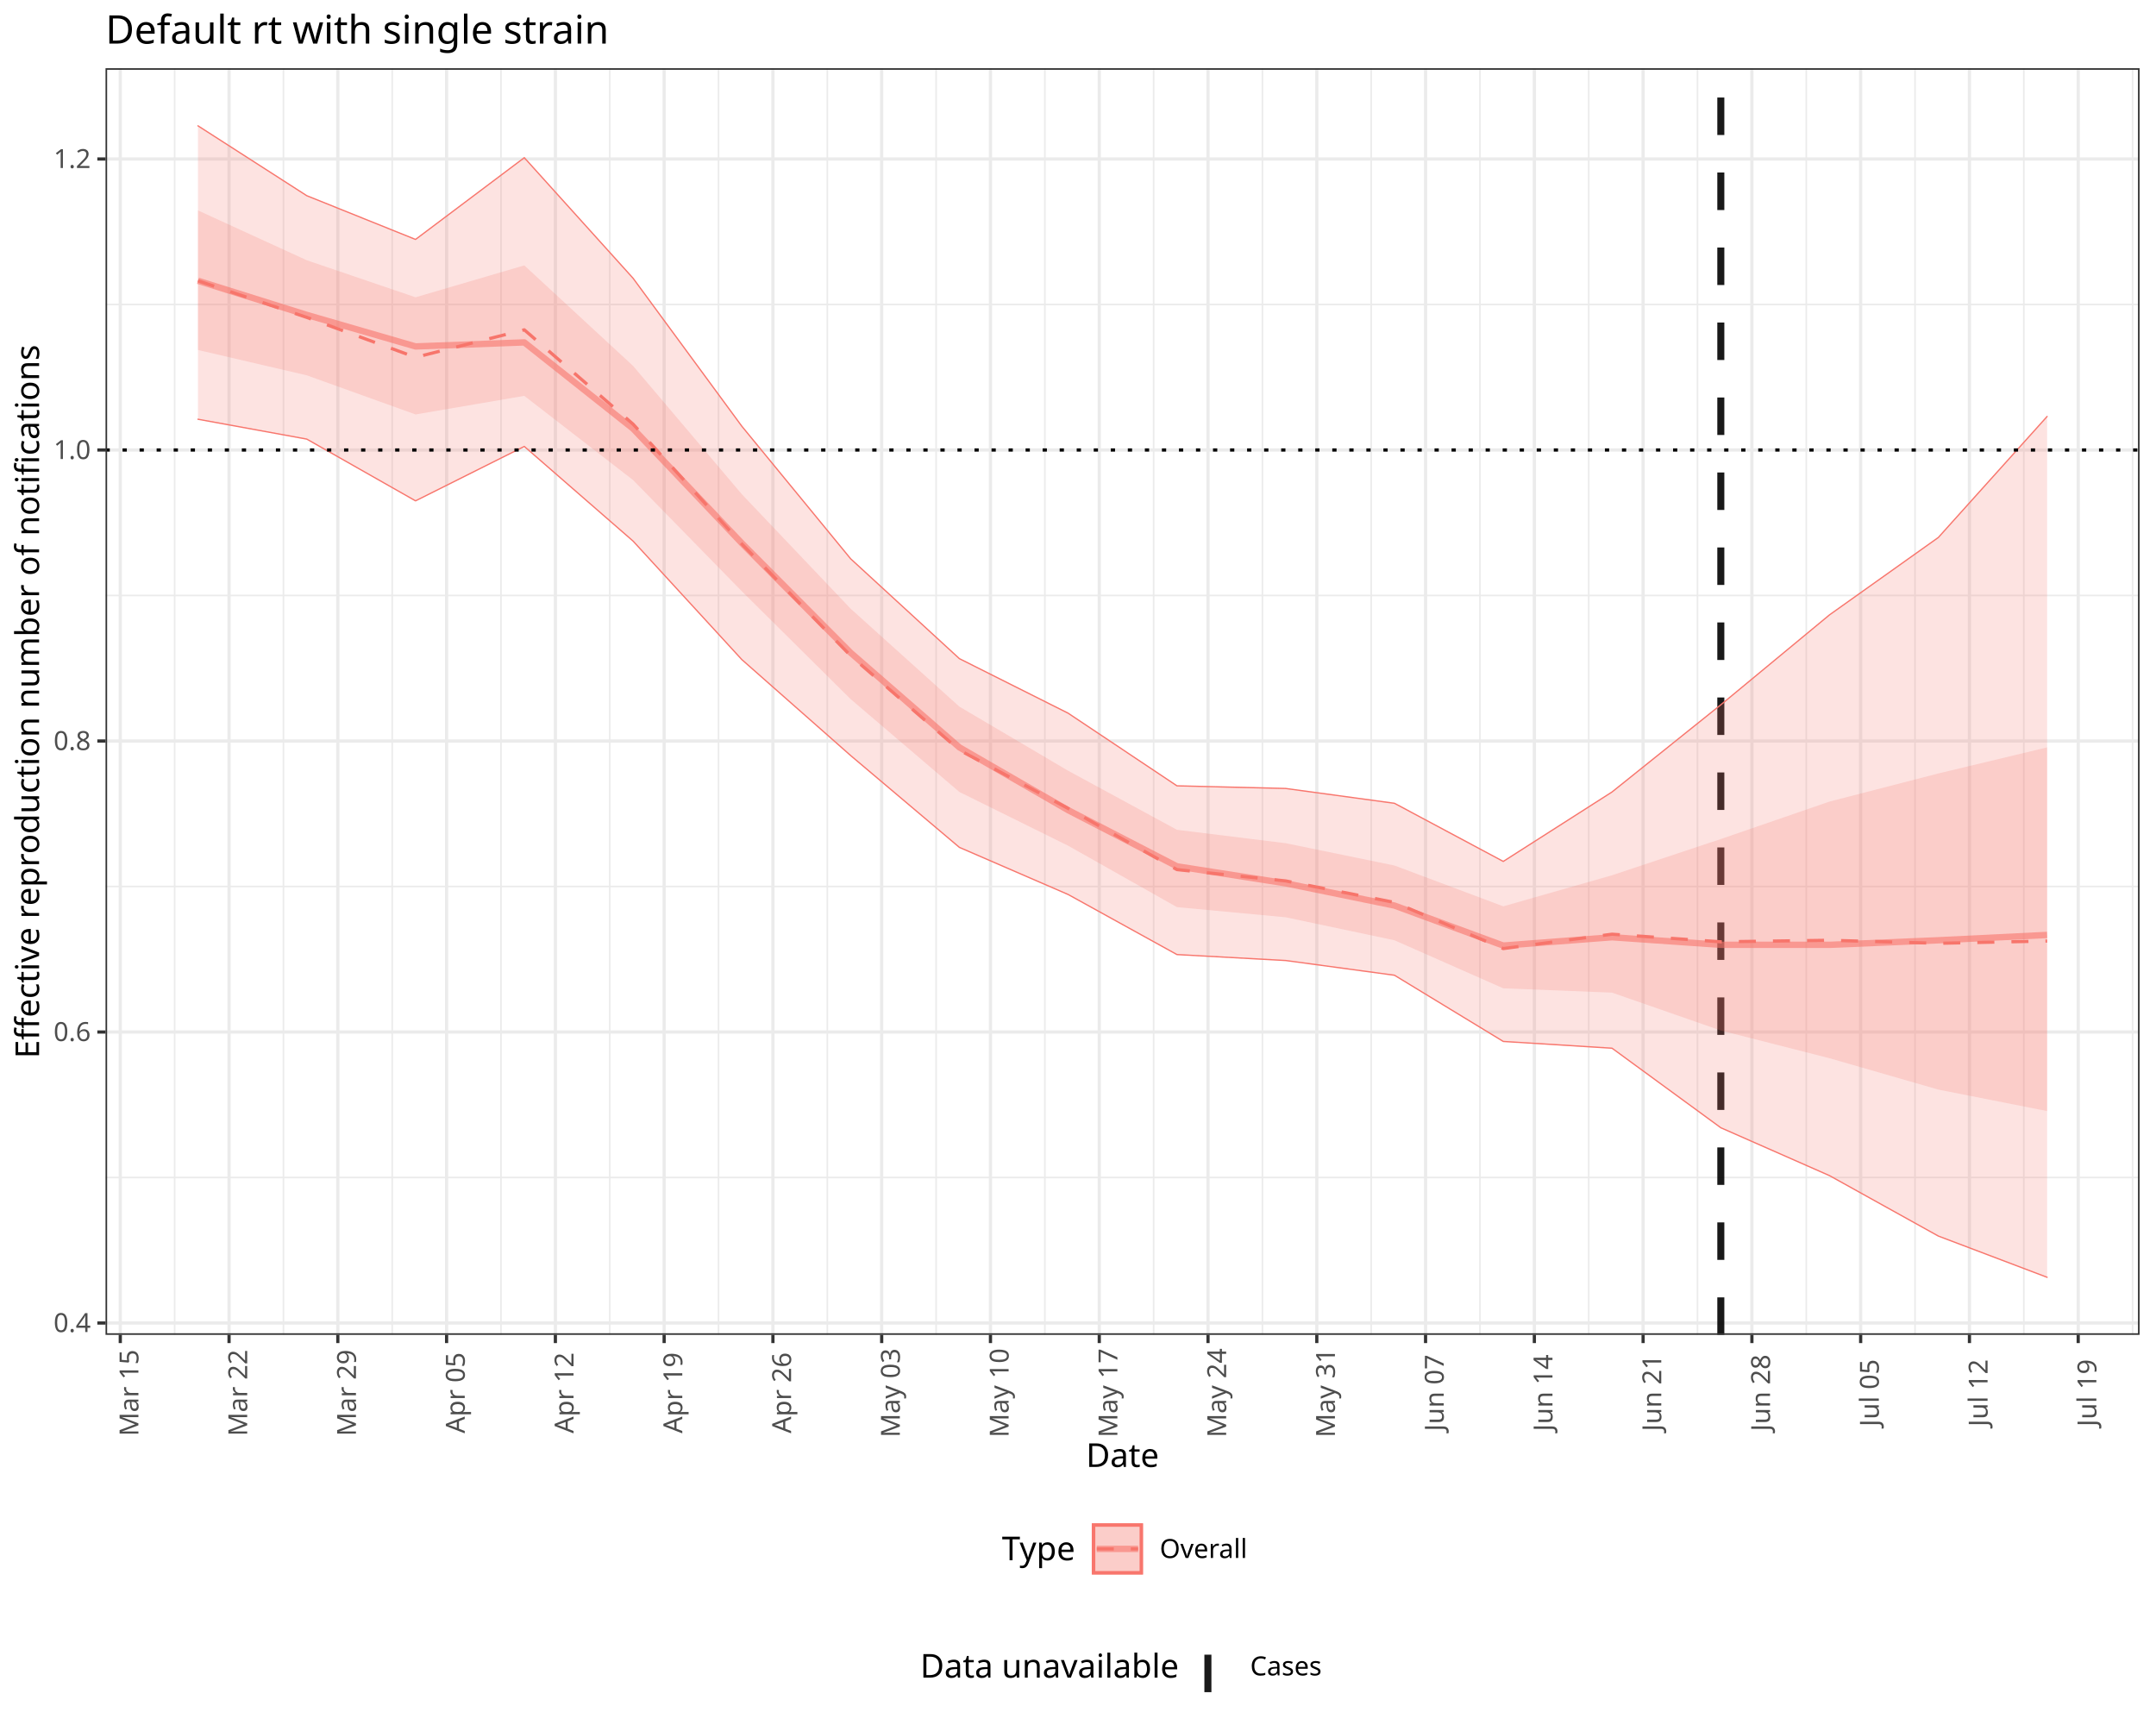
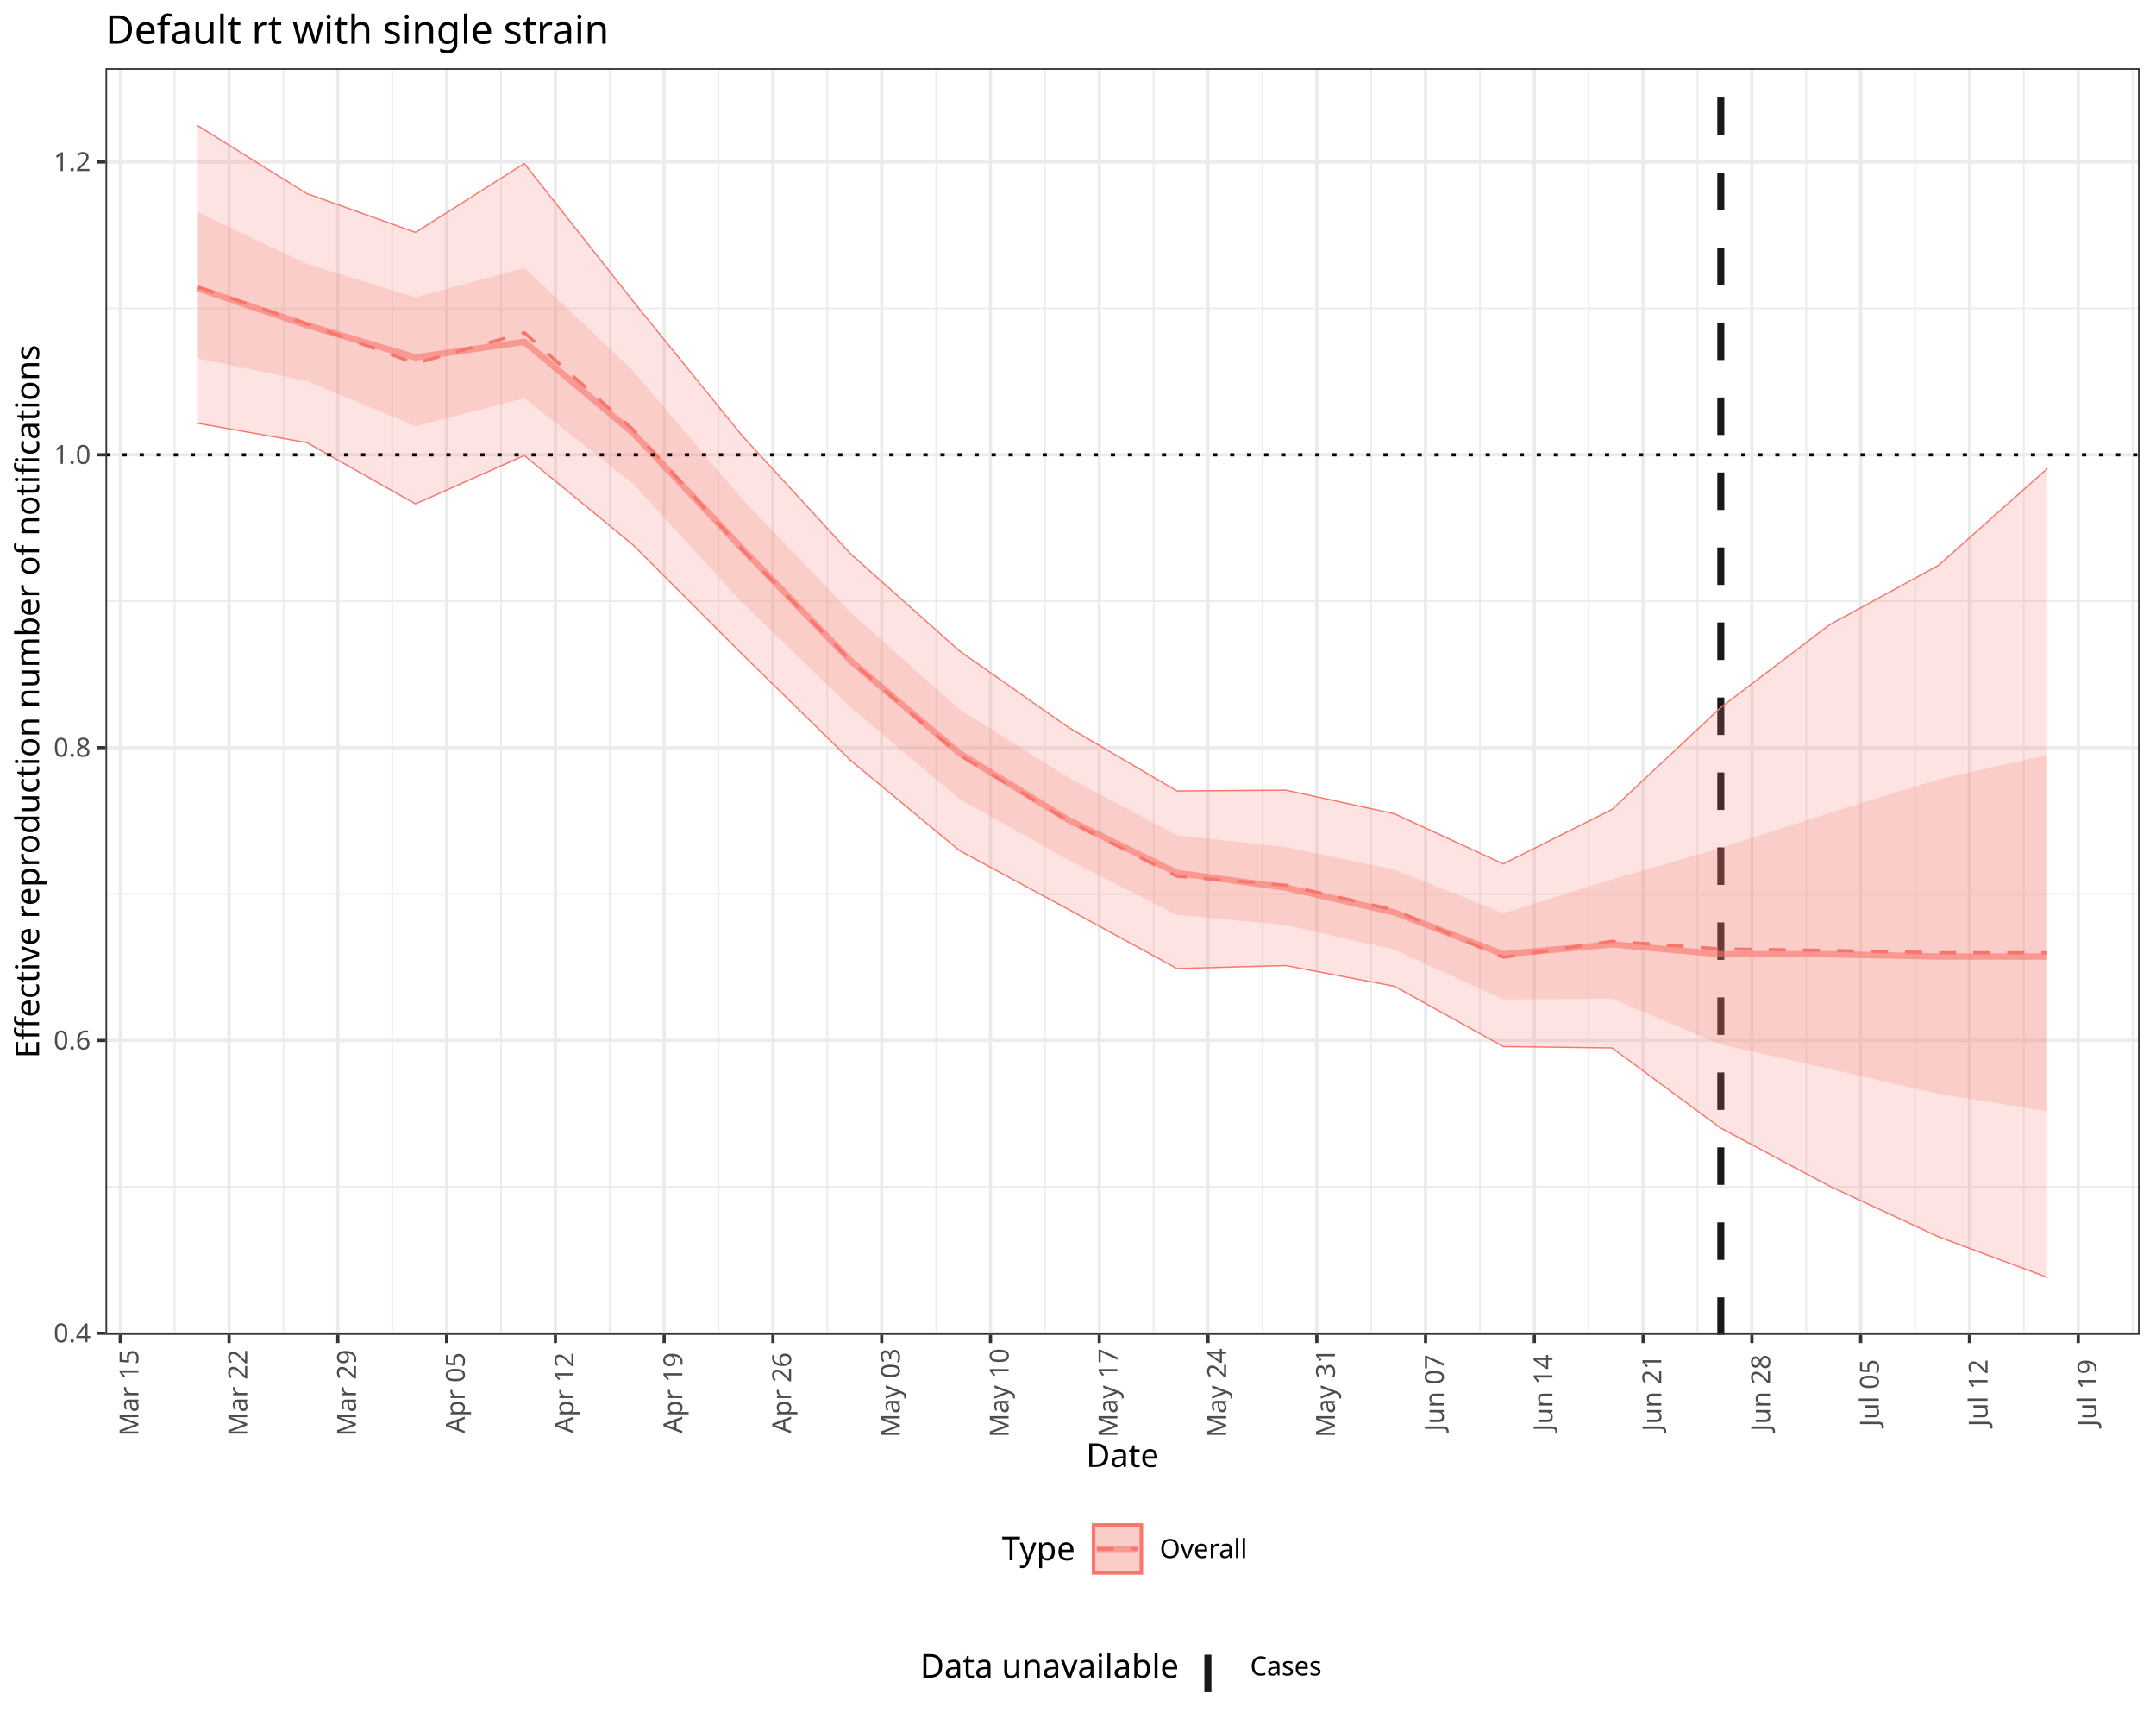
<svg xmlns="http://www.w3.org/2000/svg" class="svglite" data-engine-version="2.0" width="720.00pt" height="576.00pt" viewBox="0 0 720.00 576.00">
  <defs>
    <style type="text/css">
    .svglite line, .svglite polyline, .svglite polygon, .svglite path, .svglite rect, .svglite circle {
      fill: none;
      stroke: #000000;
      stroke-linecap: round;
      stroke-linejoin: round;
      stroke-miterlimit: 10.00;
    }
  </style>
  </defs>
  <rect width="100%" height="100%" style="stroke: none; fill: #FFFFFF;" />
  <defs>
    <clipPath id="cpMC4wMHw3MjAuMDB8MC4wMHw1NzYuMDA=">
      <rect x="0.00" y="0.00" width="720.00" height="576.00" />
    </clipPath>
  </defs>
  <g clip-path="url(#cpMC4wMHw3MjAuMDB8MC4wMHw1NzYuMDA=)">
    <rect x="0.00" y="0.00" width="720.00" height="576.00" style="stroke-width: 1.07; stroke: #FFFFFF; fill: #FFFFFF;" />
  </g>
  <defs>
    <clipPath id="cpMzUuMjR8NzE0LjUyfDIyLjc4fDQ0NS43Mw==">
      <rect x="35.24" y="22.78" width="679.28" height="422.95" />
    </clipPath>
  </defs>
  <g clip-path="url(#cpMzUuMjR8NzE0LjUyfDIyLjc4fDQ0NS43Mw==)">
    <rect x="35.24" y="22.78" width="679.28" height="422.95" style="stroke-width: 1.07; stroke: none; fill: #FFFFFF;" />
-     <polyline points="35.24,393.18 714.52,393.18 " style="stroke-width: 0.53; stroke: #EBEBEB; stroke-linecap: butt;" />
-     <polyline points="35.24,296.01 714.52,296.01 " style="stroke-width: 0.53; stroke: #EBEBEB; stroke-linecap: butt;" />
-     <polyline points="35.24,198.84 714.52,198.84 " style="stroke-width: 0.53; stroke: #EBEBEB; stroke-linecap: butt;" />
-     <polyline points="35.24,101.67 714.52,101.67 " style="stroke-width: 0.53; stroke: #EBEBEB; stroke-linecap: butt;" />
+     <polyline points="35.24,396.31 714.52,396.31 " style="stroke-width: 0.53; stroke: #EBEBEB; stroke-linecap: butt;" />
+     <polyline points="35.24,298.54 714.52,298.54 " style="stroke-width: 0.53; stroke: #EBEBEB; stroke-linecap: butt;" />
+     <polyline points="35.24,200.76 714.52,200.76 " style="stroke-width: 0.53; stroke: #EBEBEB; stroke-linecap: butt;" />
+     <polyline points="35.24,102.98 714.52,102.98 " style="stroke-width: 0.53; stroke: #EBEBEB; stroke-linecap: butt;" />
    <polyline points="58.33,445.73 58.33,22.78 " style="stroke-width: 0.53; stroke: #EBEBEB; stroke-linecap: butt;" />
    <polyline points="94.66,445.73 94.66,22.78 " style="stroke-width: 0.53; stroke: #EBEBEB; stroke-linecap: butt;" />
    <polyline points="130.98,445.73 130.98,22.78 " style="stroke-width: 0.53; stroke: #EBEBEB; stroke-linecap: butt;" />
    <polyline points="167.31,445.73 167.31,22.78 " style="stroke-width: 0.53; stroke: #EBEBEB; stroke-linecap: butt;" />
    <polyline points="203.63,445.73 203.63,22.78 " style="stroke-width: 0.53; stroke: #EBEBEB; stroke-linecap: butt;" />
    <polyline points="239.96,445.73 239.96,22.78 " style="stroke-width: 0.53; stroke: #EBEBEB; stroke-linecap: butt;" />
    <polyline points="276.28,445.73 276.28,22.78 " style="stroke-width: 0.53; stroke: #EBEBEB; stroke-linecap: butt;" />
    <polyline points="312.61,445.73 312.61,22.78 " style="stroke-width: 0.53; stroke: #EBEBEB; stroke-linecap: butt;" />
    <polyline points="348.93,445.73 348.93,22.78 " style="stroke-width: 0.53; stroke: #EBEBEB; stroke-linecap: butt;" />
    <polyline points="385.26,445.73 385.26,22.78 " style="stroke-width: 0.53; stroke: #EBEBEB; stroke-linecap: butt;" />
    <polyline points="421.58,445.73 421.58,22.78 " style="stroke-width: 0.53; stroke: #EBEBEB; stroke-linecap: butt;" />
    <polyline points="457.91,445.73 457.91,22.78 " style="stroke-width: 0.53; stroke: #EBEBEB; stroke-linecap: butt;" />
    <polyline points="494.23,445.73 494.23,22.78 " style="stroke-width: 0.53; stroke: #EBEBEB; stroke-linecap: butt;" />
    <polyline points="530.56,445.73 530.56,22.78 " style="stroke-width: 0.53; stroke: #EBEBEB; stroke-linecap: butt;" />
    <polyline points="566.88,445.73 566.88,22.78 " style="stroke-width: 0.53; stroke: #EBEBEB; stroke-linecap: butt;" />
    <polyline points="603.21,445.73 603.21,22.78 " style="stroke-width: 0.53; stroke: #EBEBEB; stroke-linecap: butt;" />
    <polyline points="639.53,445.73 639.53,22.78 " style="stroke-width: 0.53; stroke: #EBEBEB; stroke-linecap: butt;" />
    <polyline points="675.86,445.73 675.86,22.78 " style="stroke-width: 0.53; stroke: #EBEBEB; stroke-linecap: butt;" />
    <polyline points="712.19,445.73 712.19,22.78 " style="stroke-width: 0.53; stroke: #EBEBEB; stroke-linecap: butt;" />
-     <polyline points="35.24,441.77 714.52,441.77 " style="stroke-width: 1.07; stroke: #EBEBEB; stroke-linecap: butt;" />
-     <polyline points="35.24,344.60 714.52,344.60 " style="stroke-width: 1.07; stroke: #EBEBEB; stroke-linecap: butt;" />
-     <polyline points="35.24,247.43 714.52,247.43 " style="stroke-width: 1.07; stroke: #EBEBEB; stroke-linecap: butt;" />
-     <polyline points="35.24,150.26 714.52,150.26 " style="stroke-width: 1.07; stroke: #EBEBEB; stroke-linecap: butt;" />
-     <polyline points="35.24,53.09 714.52,53.09 " style="stroke-width: 1.07; stroke: #EBEBEB; stroke-linecap: butt;" />
+     <polyline points="35.24,445.20 714.52,445.20 " style="stroke-width: 1.07; stroke: #EBEBEB; stroke-linecap: butt;" />
+     <polyline points="35.24,347.42 714.52,347.42 " style="stroke-width: 1.07; stroke: #EBEBEB; stroke-linecap: butt;" />
+     <polyline points="35.24,249.65 714.52,249.65 " style="stroke-width: 1.07; stroke: #EBEBEB; stroke-linecap: butt;" />
+     <polyline points="35.24,151.87 714.52,151.87 " style="stroke-width: 1.07; stroke: #EBEBEB; stroke-linecap: butt;" />
+     <polyline points="35.24,54.09 714.52,54.09 " style="stroke-width: 1.07; stroke: #EBEBEB; stroke-linecap: butt;" />
    <polyline points="40.17,445.73 40.17,22.78 " style="stroke-width: 1.07; stroke: #EBEBEB; stroke-linecap: butt;" />
    <polyline points="76.49,445.73 76.49,22.78 " style="stroke-width: 1.07; stroke: #EBEBEB; stroke-linecap: butt;" />
    <polyline points="112.82,445.73 112.82,22.78 " style="stroke-width: 1.07; stroke: #EBEBEB; stroke-linecap: butt;" />
    <polyline points="149.14,445.73 149.14,22.78 " style="stroke-width: 1.07; stroke: #EBEBEB; stroke-linecap: butt;" />
    <polyline points="185.47,445.73 185.47,22.78 " style="stroke-width: 1.07; stroke: #EBEBEB; stroke-linecap: butt;" />
    <polyline points="221.79,445.73 221.79,22.78 " style="stroke-width: 1.07; stroke: #EBEBEB; stroke-linecap: butt;" />
    <polyline points="258.12,445.73 258.12,22.78 " style="stroke-width: 1.07; stroke: #EBEBEB; stroke-linecap: butt;" />
    <polyline points="294.44,445.73 294.44,22.78 " style="stroke-width: 1.07; stroke: #EBEBEB; stroke-linecap: butt;" />
    <polyline points="330.77,445.73 330.77,22.78 " style="stroke-width: 1.07; stroke: #EBEBEB; stroke-linecap: butt;" />
    <polyline points="367.10,445.73 367.10,22.78 " style="stroke-width: 1.07; stroke: #EBEBEB; stroke-linecap: butt;" />
    <polyline points="403.42,445.73 403.42,22.78 " style="stroke-width: 1.07; stroke: #EBEBEB; stroke-linecap: butt;" />
    <polyline points="439.75,445.73 439.75,22.78 " style="stroke-width: 1.07; stroke: #EBEBEB; stroke-linecap: butt;" />
    <polyline points="476.07,445.73 476.07,22.78 " style="stroke-width: 1.07; stroke: #EBEBEB; stroke-linecap: butt;" />
    <polyline points="512.40,445.73 512.40,22.78 " style="stroke-width: 1.07; stroke: #EBEBEB; stroke-linecap: butt;" />
    <polyline points="548.72,445.73 548.72,22.78 " style="stroke-width: 1.07; stroke: #EBEBEB; stroke-linecap: butt;" />
    <polyline points="585.05,445.73 585.05,22.78 " style="stroke-width: 1.07; stroke: #EBEBEB; stroke-linecap: butt;" />
    <polyline points="621.37,445.73 621.37,22.78 " style="stroke-width: 1.07; stroke: #EBEBEB; stroke-linecap: butt;" />
    <polyline points="657.70,445.73 657.70,22.78 " style="stroke-width: 1.07; stroke: #EBEBEB; stroke-linecap: butt;" />
    <polyline points="694.02,445.73 694.02,22.78 " style="stroke-width: 1.07; stroke: #EBEBEB; stroke-linecap: butt;" />
    <line x1="574.67" y1="445.73" x2="574.67" y2="22.78" style="stroke-width: 2.35; stroke: #000000; stroke-opacity: 0.90; stroke-dasharray: 12.52,12.52; stroke-linecap: butt;" />
-     <polyline points="66.11,93.76 102.44,105.15 138.77,115.68 175.09,114.33 211.42,143.14 247.74,181.39 284.07,217.96 320.39,249.56 356.72,270.53 393.04,289.28 429.37,294.95 465.69,302.38 502.02,315.74 538.34,312.96 574.67,315.49 610.99,315.49 647.32,313.97 683.64,312.19 " style="stroke-width: 2.13; stroke: #F8766D; stroke-opacity: 0.60; stroke-linecap: butt;" />
-     <polyline points="66.11,93.76 102.44,105.98 138.77,119.31 175.09,110.13 211.42,141.63 247.74,181.64 284.07,218.95 320.39,250.47 356.72,269.96 393.04,290.37 429.37,294.15 465.69,301.33 502.02,316.74 538.34,311.94 574.67,314.48 610.99,313.97 647.32,314.98 683.64,314.22 " style="stroke-width: 1.07; stroke: #F8766D; stroke-dasharray: 5.69,5.69; stroke-linecap: butt;" />
-     <polygon points="66.11,42.01 102.44,65.34 138.77,79.95 175.09,52.65 211.42,92.91 247.74,142.33 284.07,186.58 320.39,219.93 356.72,238.15 393.04,262.40 429.37,263.28 465.69,268.23 502.02,287.64 538.34,264.45 574.67,235.33 610.99,205.29 647.32,179.46 683.64,139.06 683.64,426.51 647.32,412.74 610.99,392.57 574.67,376.57 538.34,350.01 502.02,347.75 465.69,325.65 429.37,320.73 393.04,318.74 356.72,298.69 320.39,282.95 284.07,252.28 247.74,220.25 211.42,180.68 175.09,149.07 138.77,167.24 102.44,146.62 66.11,139.99 " style="stroke-width: 0.00; stroke: none; fill: #F8766D; fill-opacity: 0.20;" />
-     <polyline points="66.11,42.01 102.44,65.34 138.77,79.95 175.09,52.65 211.42,92.91 247.74,142.33 284.07,186.58 320.39,219.93 356.72,238.15 393.04,262.40 429.37,263.28 465.69,268.23 502.02,287.64 538.34,264.45 574.67,235.33 610.99,205.29 647.32,179.46 683.64,139.06 " style="stroke-width: 0.43; stroke: #F8766D;" />
-     <polyline points="683.64,426.51 647.32,412.74 610.99,392.57 574.67,376.57 538.34,350.01 502.02,347.75 465.69,325.65 429.37,320.73 393.04,318.74 356.72,298.69 320.39,282.95 284.07,252.28 247.74,220.25 211.42,180.68 175.09,149.07 138.77,167.24 102.44,146.62 66.11,139.99 " style="stroke-width: 0.43; stroke: #F8766D;" />
-     <polygon points="66.11,70.26 102.44,86.90 138.77,99.27 175.09,88.62 211.42,122.18 247.74,165.03 284.07,203.25 320.39,235.96 356.72,257.37 393.04,277.08 429.37,281.56 465.69,289.01 502.02,302.64 538.34,292.26 574.67,280.17 610.99,267.65 647.32,258.27 683.64,249.56 683.64,371.00 647.32,363.83 610.99,353.36 574.67,344.10 538.34,331.45 502.02,330.01 465.69,313.97 429.37,306.29 393.04,302.90 356.72,282.40 320.39,264.45 284.07,233.44 247.74,197.43 211.42,160.30 175.09,132.18 138.77,138.39 102.44,125.32 66.11,116.86 " style="stroke-width: 0.00; stroke: none; fill: #F8766D; fill-opacity: 0.20;" />
-     <polyline points="66.11,70.26 102.44,86.90 138.77,99.27 175.09,88.62 211.42,122.18 247.74,165.03 284.07,203.25 320.39,235.96 356.72,257.37 393.04,277.08 429.37,281.56 465.69,289.01 502.02,302.64 538.34,292.26 574.67,280.17 610.99,267.65 647.32,258.27 683.64,249.56 " style="stroke-width: 1.07; stroke: none;" />
-     <polyline points="683.64,371.00 647.32,363.83 610.99,353.36 574.67,344.10 538.34,331.45 502.02,330.01 465.69,313.97 429.37,306.29 393.04,302.90 356.72,282.40 320.39,264.45 284.07,233.44 247.74,197.43 211.42,160.30 175.09,132.18 138.77,138.39 102.44,125.32 66.11,116.86 " style="stroke-width: 1.07; stroke: none;" />
-     <line x1="35.24" y1="150.26" x2="714.52" y2="150.26" style="stroke-width: 1.07; stroke-dasharray: 1.42,4.27; stroke-linecap: butt;" />
+     <polyline points="66.11,96.31 102.44,108.58 138.77,119.34 175.09,114.11 211.42,144.56 247.74,183.06 284.07,220.66 320.39,251.49 356.72,273.76 393.04,291.49 429.37,296.39 465.69,304.68 502.02,318.64 538.34,315.33 574.67,318.64 610.99,318.64 647.32,319.40 683.64,319.40 " style="stroke-width: 2.13; stroke: #F8766D; stroke-opacity: 0.60; stroke-linecap: butt;" />
+     <polyline points="66.11,95.88 102.44,108.16 138.77,121.34 175.09,111.08 211.42,143.50 247.74,183.46 284.07,220.66 320.39,252.10 356.72,274.05 393.04,292.58 429.37,295.58 465.69,303.89 502.02,319.65 538.34,314.31 574.67,316.86 610.99,317.37 647.32,318.13 683.64,318.13 " style="stroke-width: 1.07; stroke: #F8766D; stroke-dasharray: 5.69,5.69; stroke-linecap: butt;" />
+     <polygon points="66.11,42.01 102.44,64.62 138.77,77.60 175.09,54.58 211.42,100.57 247.74,145.38 284.07,184.93 320.39,217.35 356.72,242.83 393.04,264.12 429.37,263.83 465.69,271.74 502.02,288.46 538.34,270.29 574.67,236.21 610.99,208.61 647.32,188.81 683.64,156.50 683.64,426.51 647.32,412.97 610.99,396.09 574.67,376.71 538.34,349.92 502.02,349.46 465.69,329.34 429.37,322.41 393.04,323.41 356.72,303.62 320.39,284.00 284.07,253.93 247.74,218.34 211.42,181.98 175.09,152.11 138.77,168.26 102.44,147.78 66.11,141.35 " style="stroke-width: 0.00; stroke: none; fill: #F8766D; fill-opacity: 0.20;" />
+     <polyline points="66.11,42.01 102.44,64.62 138.77,77.60 175.09,54.58 211.42,100.57 247.74,145.38 284.07,184.93 320.39,217.35 356.72,242.83 393.04,264.12 429.37,263.83 465.69,271.74 502.02,288.46 538.34,270.29 574.67,236.21 610.99,208.61 647.32,188.81 683.64,156.50 " style="stroke-width: 0.43; stroke: #F8766D;" />
+     <polyline points="683.64,426.51 647.32,412.97 610.99,396.09 574.67,376.71 538.34,349.92 502.02,349.46 465.69,329.34 429.37,322.41 393.04,323.41 356.72,303.62 320.39,284.00 284.07,253.93 247.74,218.34 211.42,181.98 175.09,152.11 138.77,168.26 102.44,147.78 66.11,141.35 " style="stroke-width: 0.43; stroke: #F8766D;" />
+     <polygon points="66.11,70.92 102.44,88.12 138.77,99.30 175.09,89.42 211.42,123.82 247.74,166.55 284.07,204.51 320.39,236.84 356.72,259.66 393.04,278.92 429.37,282.88 465.69,290.39 502.02,304.94 538.34,293.68 574.67,283.16 610.99,271.45 647.32,260.26 683.64,252.10 683.64,371.05 647.32,365.26 610.99,356.92 574.67,348.77 538.34,333.47 502.02,333.71 465.69,317.12 429.37,308.88 393.04,305.47 356.72,287.07 320.39,266.78 284.07,236.21 247.74,201.07 211.42,161.53 175.09,132.96 138.77,142.29 102.44,127.22 66.11,119.66 " style="stroke-width: 0.00; stroke: none; fill: #F8766D; fill-opacity: 0.20;" />
+     <polyline points="66.11,70.92 102.44,88.12 138.77,99.30 175.09,89.42 211.42,123.82 247.74,166.55 284.07,204.51 320.39,236.84 356.72,259.66 393.04,278.92 429.37,282.88 465.69,290.39 502.02,304.94 538.34,293.68 574.67,283.16 610.99,271.45 647.32,260.26 683.64,252.10 " style="stroke-width: 1.07; stroke: none;" />
+     <polyline points="683.64,371.05 647.32,365.26 610.99,356.92 574.67,348.77 538.34,333.47 502.02,333.71 465.69,317.12 429.37,308.88 393.04,305.47 356.72,287.07 320.39,266.78 284.07,236.21 247.74,201.07 211.42,161.53 175.09,132.96 138.77,142.29 102.44,127.22 66.11,119.66 " style="stroke-width: 1.07; stroke: none;" />
+     <line x1="35.24" y1="151.87" x2="714.52" y2="151.87" style="stroke-width: 1.07; stroke-dasharray: 1.42,4.27; stroke-linecap: butt;" />
    <rect x="35.24" y="22.78" width="679.28" height="422.95" style="stroke-width: 1.07; stroke: #333333;" />
  </g>
  <g clip-path="url(#cpMC4wMHw3MjAuMDB8MC4wMHw1NzYuMDA=)">
-     <text x="30.31" y="444.79" text-anchor="end" style="font-size: 8.80px; fill: #4D4D4D; font-family: sans;" textLength="12.23px" lengthAdjust="spacingAndGlyphs">0.4</text>
-     <text x="30.31" y="347.62" text-anchor="end" style="font-size: 8.80px; fill: #4D4D4D; font-family: sans;" textLength="12.23px" lengthAdjust="spacingAndGlyphs">0.6</text>
-     <text x="30.31" y="250.45" text-anchor="end" style="font-size: 8.80px; fill: #4D4D4D; font-family: sans;" textLength="12.23px" lengthAdjust="spacingAndGlyphs">0.8</text>
-     <text x="30.31" y="153.28" text-anchor="end" style="font-size: 8.80px; fill: #4D4D4D; font-family: sans;" textLength="12.23px" lengthAdjust="spacingAndGlyphs">1.0</text>
-     <text x="30.31" y="56.11" text-anchor="end" style="font-size: 8.80px; fill: #4D4D4D; font-family: sans;" textLength="12.23px" lengthAdjust="spacingAndGlyphs">1.2</text>
-     <polyline points="32.50,441.77 35.24,441.77 " style="stroke-width: 1.07; stroke: #333333; stroke-linecap: butt;" />
-     <polyline points="32.50,344.60 35.24,344.60 " style="stroke-width: 1.07; stroke: #333333; stroke-linecap: butt;" />
-     <polyline points="32.50,247.43 35.24,247.43 " style="stroke-width: 1.07; stroke: #333333; stroke-linecap: butt;" />
-     <polyline points="32.50,150.26 35.24,150.26 " style="stroke-width: 1.07; stroke: #333333; stroke-linecap: butt;" />
-     <polyline points="32.50,53.09 35.24,53.09 " style="stroke-width: 1.07; stroke: #333333; stroke-linecap: butt;" />
+     <text x="30.31" y="448.23" text-anchor="end" style="font-size: 8.80px; fill: #4D4D4D; font-family: sans;" textLength="12.23px" lengthAdjust="spacingAndGlyphs">0.4</text>
+     <text x="30.31" y="350.45" text-anchor="end" style="font-size: 8.80px; fill: #4D4D4D; font-family: sans;" textLength="12.23px" lengthAdjust="spacingAndGlyphs">0.6</text>
+     <text x="30.31" y="252.68" text-anchor="end" style="font-size: 8.80px; fill: #4D4D4D; font-family: sans;" textLength="12.23px" lengthAdjust="spacingAndGlyphs">0.8</text>
+     <text x="30.31" y="154.90" text-anchor="end" style="font-size: 8.80px; fill: #4D4D4D; font-family: sans;" textLength="12.23px" lengthAdjust="spacingAndGlyphs">1.0</text>
+     <text x="30.31" y="57.12" text-anchor="end" style="font-size: 8.80px; fill: #4D4D4D; font-family: sans;" textLength="12.23px" lengthAdjust="spacingAndGlyphs">1.2</text>
+     <polyline points="32.50,445.20 35.24,445.20 " style="stroke-width: 1.07; stroke: #333333; stroke-linecap: butt;" />
+     <polyline points="32.50,347.42 35.24,347.42 " style="stroke-width: 1.07; stroke: #333333; stroke-linecap: butt;" />
+     <polyline points="32.50,249.65 35.24,249.65 " style="stroke-width: 1.07; stroke: #333333; stroke-linecap: butt;" />
+     <polyline points="32.50,151.87 35.24,151.87 " style="stroke-width: 1.07; stroke: #333333; stroke-linecap: butt;" />
+     <polyline points="32.50,54.09 35.24,54.09 " style="stroke-width: 1.07; stroke: #333333; stroke-linecap: butt;" />
    <polyline points="40.17,448.47 40.17,445.73 " style="stroke-width: 1.07; stroke: #333333; stroke-linecap: butt;" />
    <polyline points="76.49,448.47 76.49,445.73 " style="stroke-width: 1.07; stroke: #333333; stroke-linecap: butt;" />
    <polyline points="112.82,448.47 112.82,445.73 " style="stroke-width: 1.07; stroke: #333333; stroke-linecap: butt;" />
    <polyline points="149.14,448.47 149.14,445.73 " style="stroke-width: 1.07; stroke: #333333; stroke-linecap: butt;" />
    <polyline points="185.47,448.47 185.47,445.73 " style="stroke-width: 1.07; stroke: #333333; stroke-linecap: butt;" />
    <polyline points="221.79,448.47 221.79,445.73 " style="stroke-width: 1.07; stroke: #333333; stroke-linecap: butt;" />
    <polyline points="258.12,448.47 258.12,445.73 " style="stroke-width: 1.07; stroke: #333333; stroke-linecap: butt;" />
    <polyline points="294.44,448.47 294.44,445.73 " style="stroke-width: 1.07; stroke: #333333; stroke-linecap: butt;" />
    <polyline points="330.77,448.47 330.77,445.73 " style="stroke-width: 1.07; stroke: #333333; stroke-linecap: butt;" />
    <polyline points="367.10,448.47 367.10,445.73 " style="stroke-width: 1.07; stroke: #333333; stroke-linecap: butt;" />
    <polyline points="403.42,448.47 403.42,445.73 " style="stroke-width: 1.07; stroke: #333333; stroke-linecap: butt;" />
    <polyline points="439.75,448.47 439.75,445.73 " style="stroke-width: 1.07; stroke: #333333; stroke-linecap: butt;" />
    <polyline points="476.07,448.47 476.07,445.73 " style="stroke-width: 1.07; stroke: #333333; stroke-linecap: butt;" />
    <polyline points="512.40,448.47 512.40,445.73 " style="stroke-width: 1.07; stroke: #333333; stroke-linecap: butt;" />
    <polyline points="548.72,448.47 548.72,445.73 " style="stroke-width: 1.07; stroke: #333333; stroke-linecap: butt;" />
    <polyline points="585.05,448.47 585.05,445.73 " style="stroke-width: 1.07; stroke: #333333; stroke-linecap: butt;" />
    <polyline points="621.37,448.47 621.37,445.73 " style="stroke-width: 1.07; stroke: #333333; stroke-linecap: butt;" />
    <polyline points="657.70,448.47 657.70,445.73 " style="stroke-width: 1.07; stroke: #333333; stroke-linecap: butt;" />
    <polyline points="694.02,448.47 694.02,445.73 " style="stroke-width: 1.07; stroke: #333333; stroke-linecap: butt;" />
    <text transform="translate(46.22,465.10) rotate(-90)" text-anchor="middle" style="font-size: 8.80px; fill: #4D4D4D; font-family: sans;" textLength="27.39px" lengthAdjust="spacingAndGlyphs">Mar 15</text>
    <text transform="translate(82.55,465.10) rotate(-90)" text-anchor="middle" style="font-size: 8.80px; fill: #4D4D4D; font-family: sans;" textLength="27.39px" lengthAdjust="spacingAndGlyphs">Mar 22</text>
    <text transform="translate(118.87,465.10) rotate(-90)" text-anchor="middle" style="font-size: 8.80px; fill: #4D4D4D; font-family: sans;" textLength="27.39px" lengthAdjust="spacingAndGlyphs">Mar 29</text>
    <text transform="translate(155.20,465.10) rotate(-90)" text-anchor="middle" style="font-size: 8.80px; fill: #4D4D4D; font-family: sans;" textLength="25.93px" lengthAdjust="spacingAndGlyphs">Apr 05</text>
    <text transform="translate(191.53,465.10) rotate(-90)" text-anchor="middle" style="font-size: 8.80px; fill: #4D4D4D; font-family: sans;" textLength="25.93px" lengthAdjust="spacingAndGlyphs">Apr 12</text>
    <text transform="translate(227.85,465.10) rotate(-90)" text-anchor="middle" style="font-size: 8.80px; fill: #4D4D4D; font-family: sans;" textLength="25.93px" lengthAdjust="spacingAndGlyphs">Apr 19</text>
    <text transform="translate(264.18,465.10) rotate(-90)" text-anchor="middle" style="font-size: 8.80px; fill: #4D4D4D; font-family: sans;" textLength="25.93px" lengthAdjust="spacingAndGlyphs">Apr 26</text>
    <text transform="translate(300.50,465.10) rotate(-90)" text-anchor="middle" style="font-size: 8.80px; fill: #4D4D4D; font-family: sans;" textLength="28.87px" lengthAdjust="spacingAndGlyphs">May 03</text>
    <text transform="translate(336.83,465.10) rotate(-90)" text-anchor="middle" style="font-size: 8.80px; fill: #4D4D4D; font-family: sans;" textLength="28.87px" lengthAdjust="spacingAndGlyphs">May 10</text>
    <text transform="translate(373.15,465.10) rotate(-90)" text-anchor="middle" style="font-size: 8.80px; fill: #4D4D4D; font-family: sans;" textLength="28.87px" lengthAdjust="spacingAndGlyphs">May 17</text>
    <text transform="translate(409.48,465.10) rotate(-90)" text-anchor="middle" style="font-size: 8.80px; fill: #4D4D4D; font-family: sans;" textLength="28.87px" lengthAdjust="spacingAndGlyphs">May 24</text>
    <text transform="translate(445.80,465.10) rotate(-90)" text-anchor="middle" style="font-size: 8.80px; fill: #4D4D4D; font-family: sans;" textLength="28.87px" lengthAdjust="spacingAndGlyphs">May 31</text>
    <text transform="translate(482.13,465.10) rotate(-90)" text-anchor="middle" style="font-size: 8.80px; fill: #4D4D4D; font-family: sans;" textLength="26.43px" lengthAdjust="spacingAndGlyphs">Jun 07</text>
    <text transform="translate(518.45,465.10) rotate(-90)" text-anchor="middle" style="font-size: 8.80px; fill: #4D4D4D; font-family: sans;" textLength="26.43px" lengthAdjust="spacingAndGlyphs">Jun 14</text>
    <text transform="translate(554.78,465.10) rotate(-90)" text-anchor="middle" style="font-size: 8.80px; fill: #4D4D4D; font-family: sans;" textLength="26.43px" lengthAdjust="spacingAndGlyphs">Jun 21</text>
    <text transform="translate(591.10,465.10) rotate(-90)" text-anchor="middle" style="font-size: 8.80px; fill: #4D4D4D; font-family: sans;" textLength="26.43px" lengthAdjust="spacingAndGlyphs">Jun 28</text>
    <text transform="translate(627.43,465.10) rotate(-90)" text-anchor="middle" style="font-size: 8.80px; fill: #4D4D4D; font-family: sans;" textLength="23.49px" lengthAdjust="spacingAndGlyphs">Jul 05</text>
    <text transform="translate(663.75,465.10) rotate(-90)" text-anchor="middle" style="font-size: 8.80px; fill: #4D4D4D; font-family: sans;" textLength="23.49px" lengthAdjust="spacingAndGlyphs">Jul 12</text>
    <text transform="translate(700.08,465.10) rotate(-90)" text-anchor="middle" style="font-size: 8.80px; fill: #4D4D4D; font-family: sans;" textLength="23.49px" lengthAdjust="spacingAndGlyphs">Jul 19</text>
    <text x="374.88" y="489.84" text-anchor="middle" style="font-size: 11.00px; font-family: sans;" textLength="23.24px" lengthAdjust="spacingAndGlyphs">Date</text>
-     <text transform="translate(13.05,234.26) rotate(-90)" text-anchor="middle" style="font-size: 11.00px; font-family: sans;" textLength="239.12px" lengthAdjust="spacingAndGlyphs">Effective reproduction number of notifications</text>
+     <text transform="translate(13.05,234.26) rotate(-90)" text-anchor="middle" style="font-size: 11.00px; font-family: sans;" textLength="220.14px" lengthAdjust="spacingAndGlyphs">Effective reproduction number of notifications</text>
    <rect x="329.11" y="503.08" width="91.54" height="28.24" style="stroke-width: 1.07; stroke: none; fill: #FFFFFF;" />
    <text x="334.59" y="520.99" style="font-size: 11.00px; font-family: sans;" textLength="24.46px" lengthAdjust="spacingAndGlyphs">Type</text>
    <rect x="364.53" y="508.56" width="17.28" height="17.28" style="stroke-width: 1.07; stroke: none; fill: #FFFFFF;" />
    <line x1="366.26" y1="517.20" x2="380.08" y2="517.20" style="stroke-width: 2.13; stroke: #F8766D; stroke-opacity: 0.60; stroke-linecap: butt;" />
    <line x1="366.26" y1="517.20" x2="380.08" y2="517.20" style="stroke-width: 1.07; stroke: #F8766D; stroke-dasharray: 5.69,5.69; stroke-linecap: butt;" />
    <rect x="364.81" y="508.85" width="16.71" height="16.71" style="stroke-width: 0.43; stroke: #F8766D; stroke-linecap: square; stroke-linejoin: miter; fill: #F8766D; fill-opacity: 0.20;" />
    <rect x="365.24" y="509.27" width="15.86" height="15.86" style="stroke-width: 1.07; stroke: #F8766D; stroke-linecap: square; stroke-linejoin: miter; fill: #F8766D; fill-opacity: 0.20;" />
    <text x="387.29" y="520.23" style="font-size: 8.80px; font-family: sans;" textLength="27.88px" lengthAdjust="spacingAndGlyphs">Overall</text>
    <rect x="301.83" y="542.28" width="146.10" height="28.24" style="stroke-width: 1.07; stroke: none; fill: #FFFFFF;" />
    <text x="307.31" y="560.19" style="font-size: 11.00px; font-family: sans;" textLength="81.95px" lengthAdjust="spacingAndGlyphs">Data unavailable</text>
    <rect x="394.74" y="547.76" width="17.28" height="17.28" style="stroke-width: 1.07; stroke: none; fill: #FFFFFF;" />
    <line x1="403.38" y1="565.04" x2="403.38" y2="547.76" style="stroke-width: 2.35; stroke: #000000; stroke-opacity: 0.90; stroke-dasharray: 12.52,12.52; stroke-linecap: butt;" />
    <text x="417.50" y="559.43" style="font-size: 8.80px; font-family: sans;" textLength="24.95px" lengthAdjust="spacingAndGlyphs">Cases</text>
    <text x="35.24" y="14.56" style="font-size: 13.20px; font-family: sans;" textLength="154.80px" lengthAdjust="spacingAndGlyphs">Default rt with single strain</text>
  </g>
</svg>
